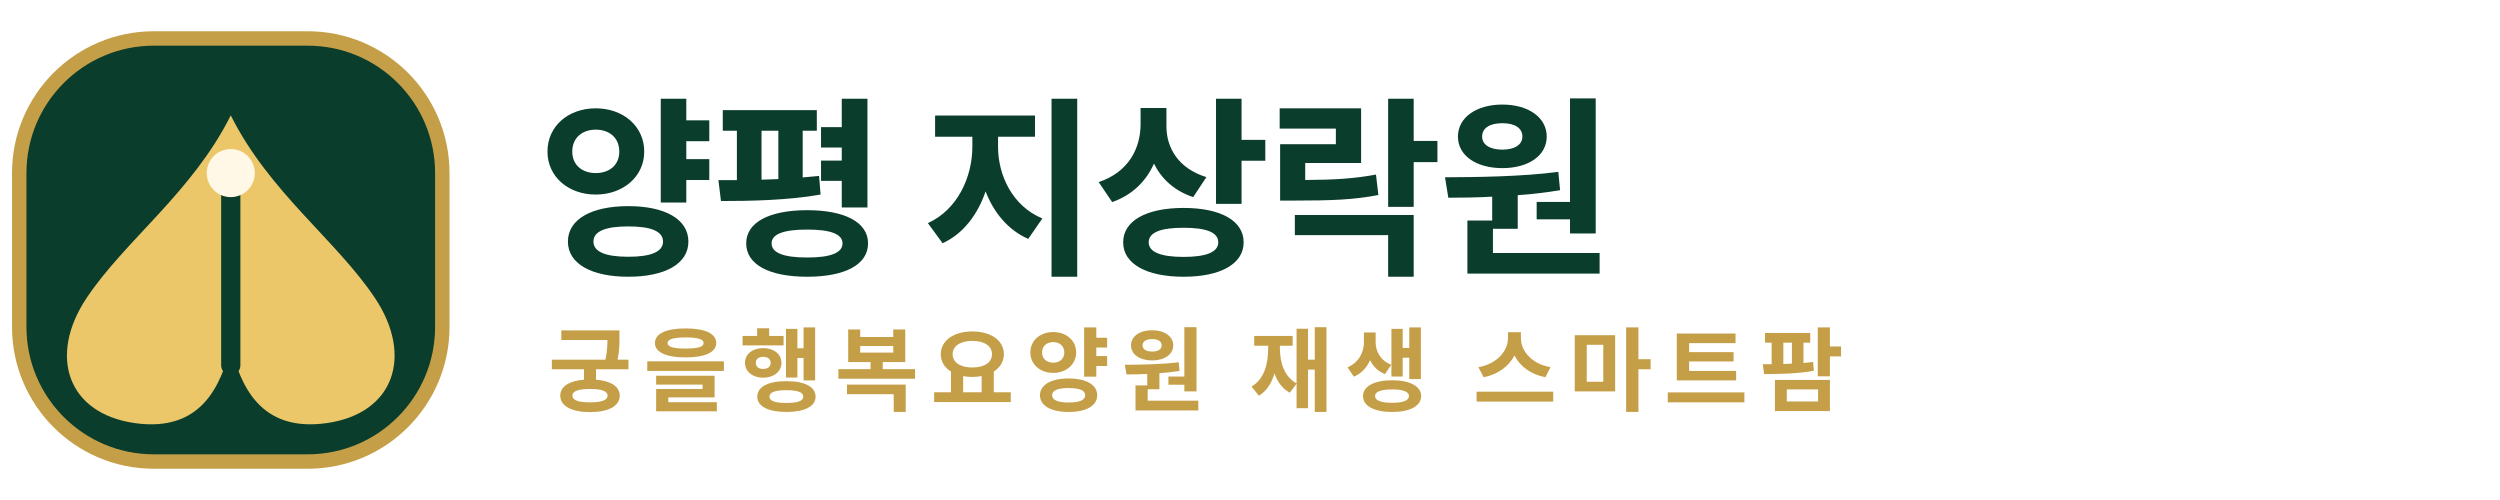
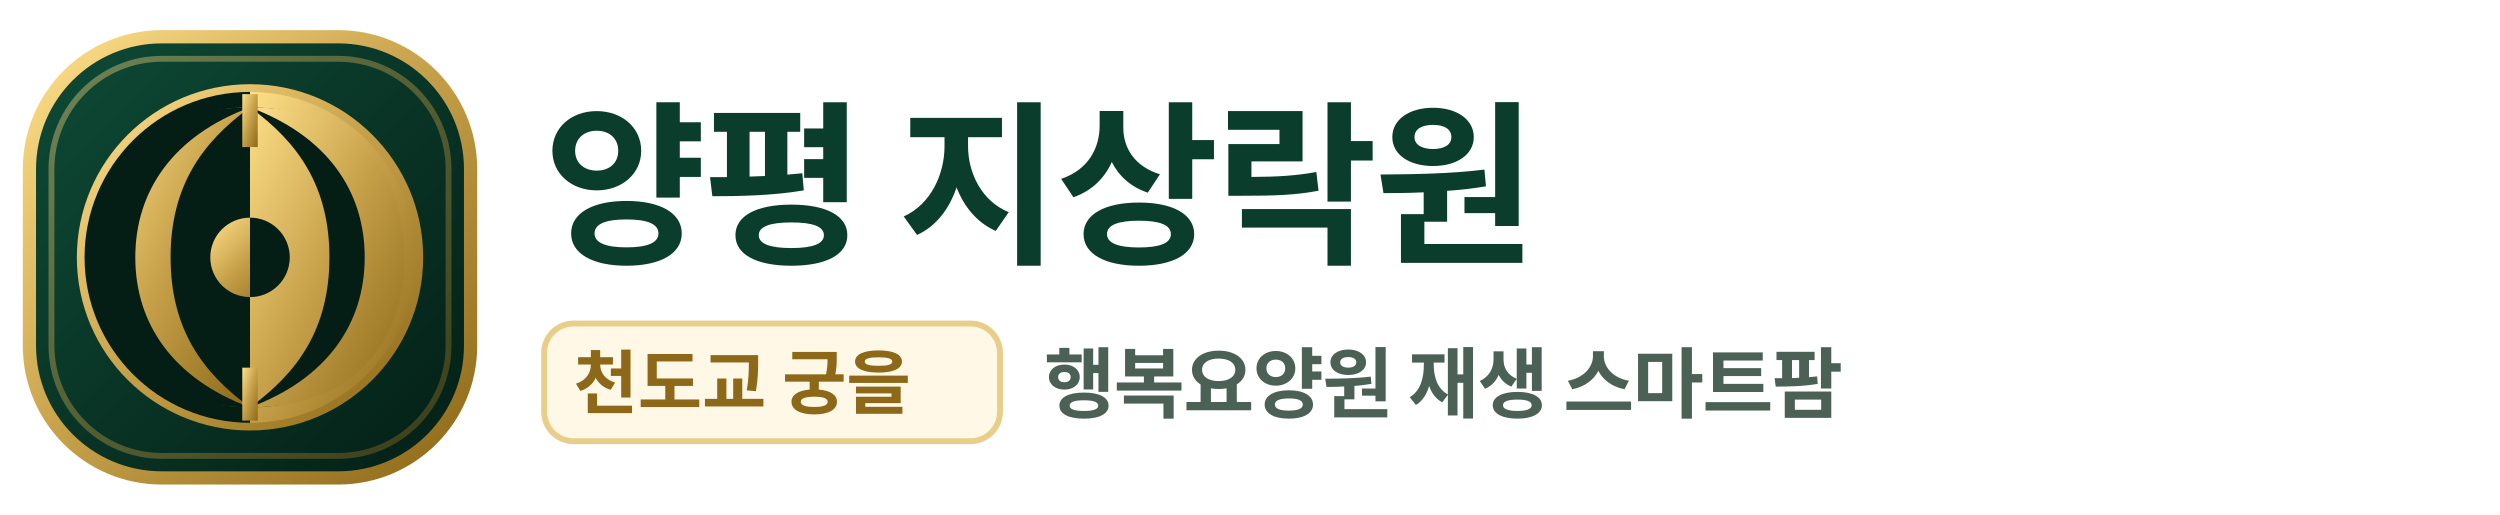
- <svg xmlns="http://www.w3.org/2000/svg" viewBox="0 0 260 52" fill="none">
-   <rect x="2" y="4" width="44" height="44" rx="14" fill="#0A3D2C" />
-   <rect x="2" y="4" width="44" height="44" rx="14" stroke="#C59F48" stroke-width="1.5" />
-   <path d="M24 12C20 20 13 25 9 31C5 37 7 43 14 44C21 45 23 40 24 36C25 40 27 45 34 44C41 43 43 37 39 31C35 25 28 20 24 12Z" fill="#ECC76A" />
-   <path d="M24 19V38" stroke="#0A3D2C" stroke-width="2" stroke-linecap="round" />
-   <circle cx="24" cy="18" r="2.5" fill="#FFF8E7" />
-   <text x="56" y="27" font-family="'Noto Serif KR', 'Apple SD Gothic Neo', serif" font-weight="900" font-size="20" fill="#0A3D2C" letter-spacing="-0.5">양평 지상락원</text>
-   <text x="57" y="42" font-family="'Noto Sans KR', sans-serif" font-weight="700" font-size="9.5" fill="#C59F48" letter-spacing="1.2">궁을행복요양원 재생 스마트팜</text>
+ <svg xmlns="http://www.w3.org/2000/svg" viewBox="0 0 340 70" fill="none">
+   <defs>
+     <linearGradient id="logoGold" x1="0%" y1="0%" x2="100%" y2="100%">
+       <stop offset="0%" stop-color="#FFE08A" />
+       <stop offset="50%" stop-color="#C59F48" />
+       <stop offset="100%" stop-color="#8C6818" />
+     </linearGradient>
+     <linearGradient id="bgShield" x1="0%" y1="0%" x2="100%" y2="100%">
+       <stop offset="0%" stop-color="#0E4B37" />
+       <stop offset="100%" stop-color="#041E15" />
+     </linearGradient>
+   </defs>
+   <g transform="translate(4, 5)">
+     <rect x="0" y="0" width="60" height="60" rx="18" fill="url(#bgShield)" stroke="url(#logoGold)" stroke-width="1.8" />
+     <rect x="3" y="3" width="54" height="54" rx="15" stroke="url(#logoGold)" stroke-width="0.8" opacity="0.4" />
+     <g transform="translate(30, 30) scale(0.3)">
+       <circle cx="0" cy="0" r="75" stroke="url(#logoGold)" stroke-width="7" fill="none" />
+       <path d="M0 -75 A75 75 0 0 1 0 75 Z" fill="url(#logoGold)" />
+       <path d="M0 -75 A75 75 0 0 0 0 75 Z" fill="#041E15" />
+       <path d="M0 -68 C-42 -68 -68 -38 -68 0 C-68 38 -42 68 0 68 C-22 52 -36 32 -36 0 C-36 -32 -22 -52 0 -68 Z" fill="url(#logoGold)" />
+       <path d="M0 -68 C-50 -68 -70 -35 -70 0 C-70 35 -50 68 0 68 C-35 55 -52 30 -52 0 C-52 -30 -35 -55 0 -68 Z" fill="#041E15" />
+       <path d="M0 -68 C42 -68 68 -38 68 0 C68 38 42 68 0 68 C22 52 36 32 36 0 C36 -32 22 -52 0 -68 Z" fill="#041E15" />
+       <path d="M0 -68 C50 -68 70 -35 70 0 C70 35 50 68 0 68 C35 55 52 30 52 0 C52 -30 35 -55 0 -68 Z" fill="url(#logoGold)" />
+       <rect x="-3.5" y="-74" width="7" height="24" fill="url(#logoGold)" />
+       <rect x="-3.5" y="50" width="7" height="24" fill="url(#logoGold)" />
+       <circle cx="0" cy="0" r="18" fill="url(#logoGold)" />
+       <path d="M0 -18 A18 18 0 0 1 0 18 Z" fill="#041E15" />
+     </g>
+   </g>
+   <text x="74" y="34" font-family="'Noto Serif KR', 'Chosunilbo_myungjo', serif" font-weight="900" font-size="24" fill="#0A3D2C" letter-spacing="-0.5">양평 지상락원</text>
+   <rect x="74" y="44" width="62" height="16" rx="4" fill="#FFF8E7" stroke="#E8CE88" stroke-width="0.8" />
+   <text x="78" y="55.5" font-family="'Noto Sans KR', sans-serif" font-weight="800" font-size="9.5" fill="#8C6818">천도교 궁을</text>
+   <text x="142" y="56" font-family="'Noto Sans KR', sans-serif" font-weight="700" font-size="10.5" fill="#4B6156" letter-spacing="-0.2">행복요양원 재생 스마트팜</text>
</svg>
